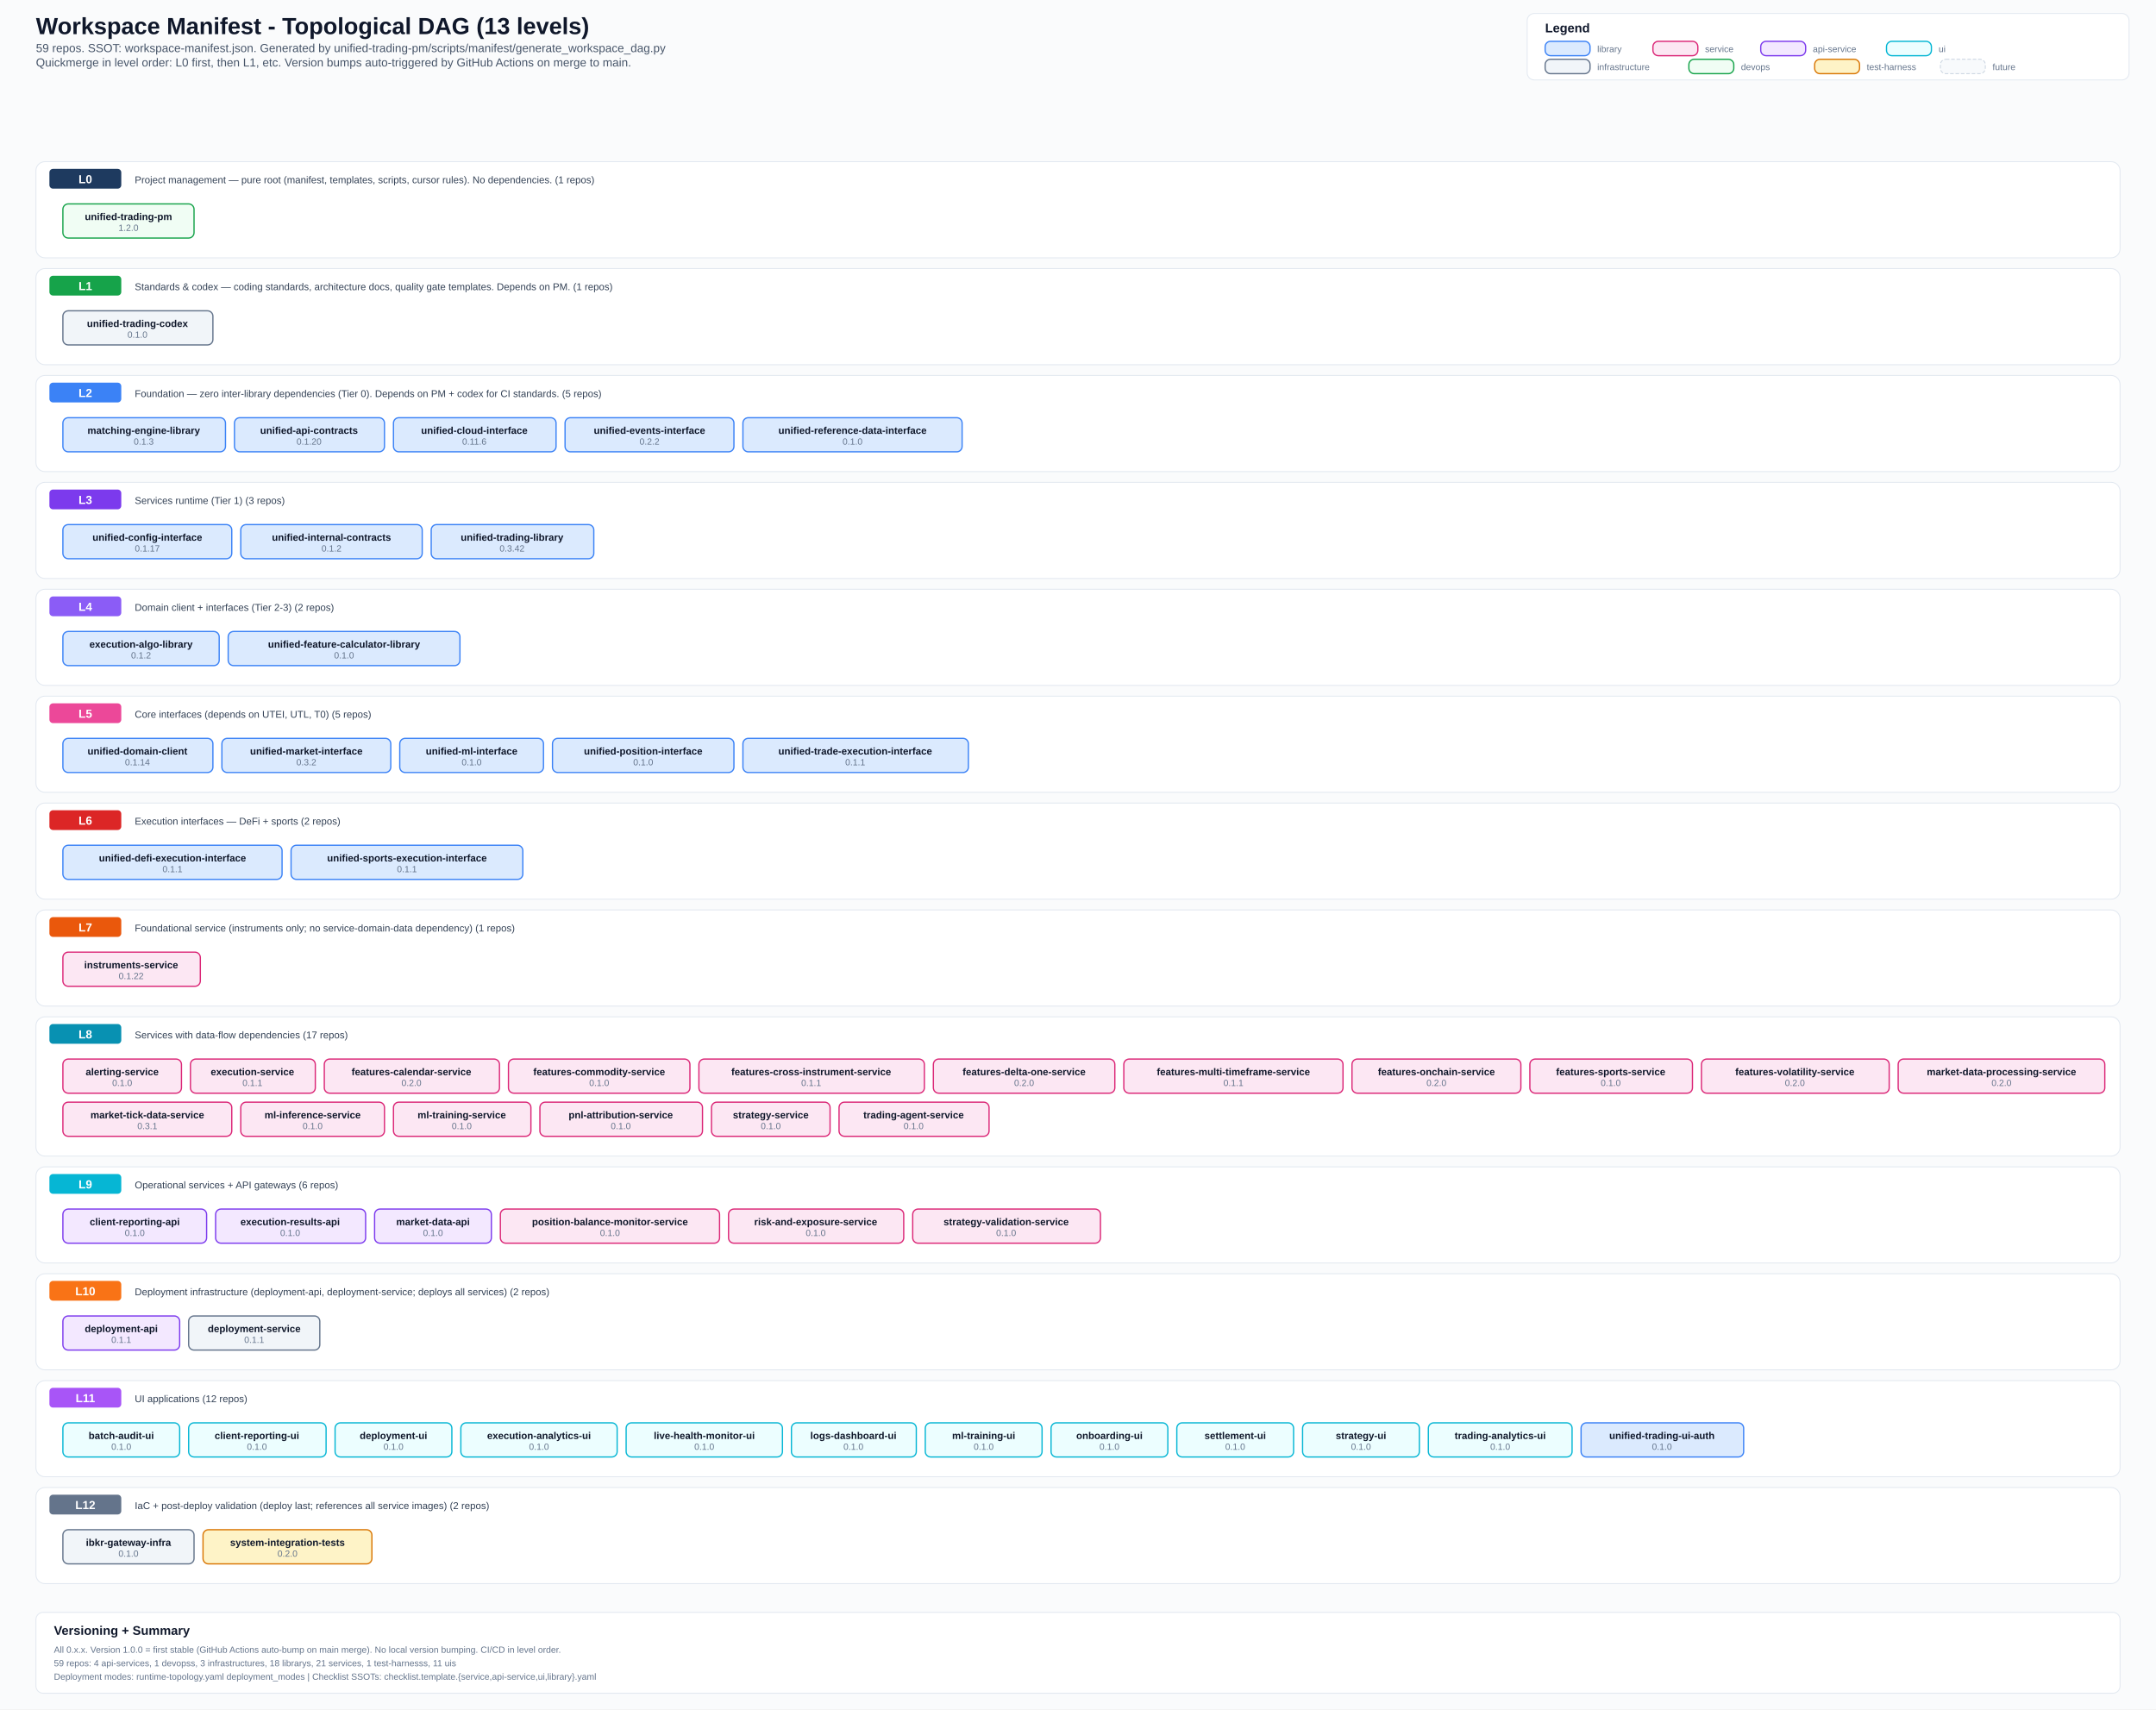
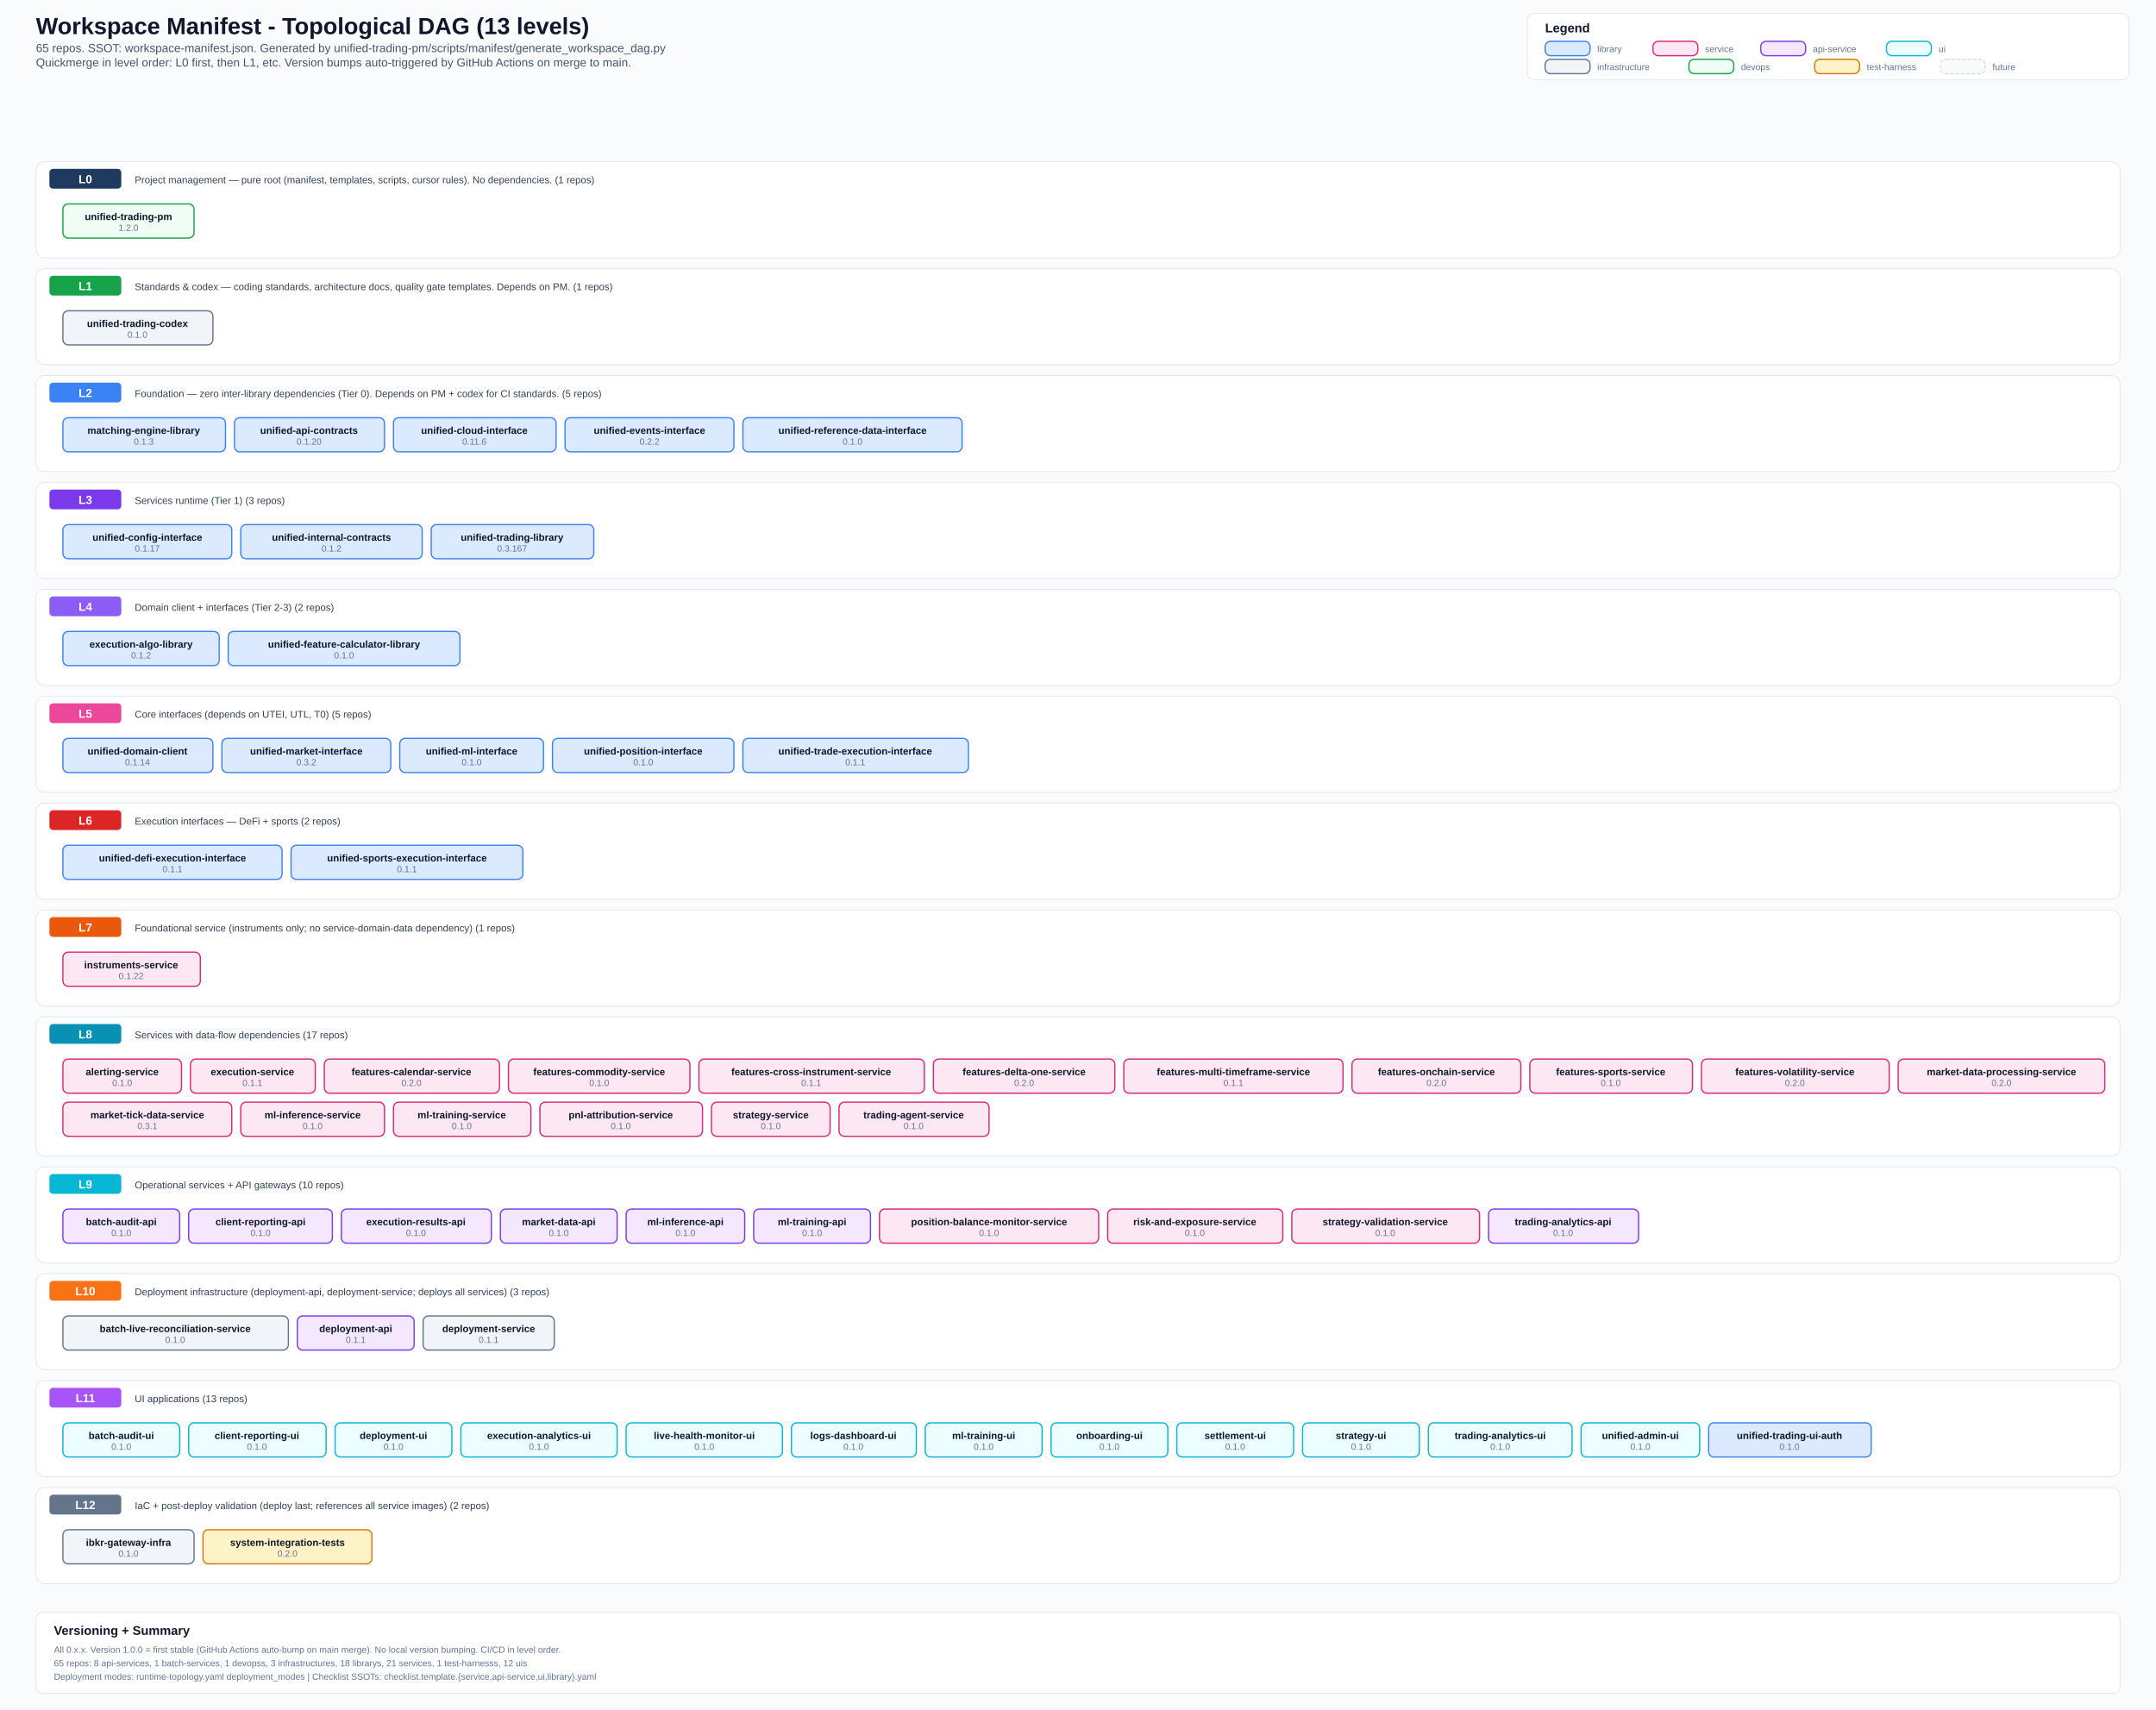
<svg xmlns="http://www.w3.org/2000/svg" width="2400" height="1903" viewBox="0 0 2400 1903">
  <defs>
    <style>
      .bg { fill: #fafbfc; }
      .title { font: 700 26px Arial, sans-serif; fill: #0f172a; }
      .subtitle { font: 500 13px Arial, sans-serif; fill: #475569; }
      .section { font: 700 14px Arial, sans-serif; fill: #0f172a; }
      .level-label { font: 700 13px Arial, sans-serif; fill: #ffffff; }
      .label { font: 600 11px Arial, sans-serif; fill: #0f172a; }
      .ver { font: 500 10px Arial, sans-serif; fill: #64748b; }
      .small { font: 500 10px Arial, sans-serif; fill: #64748b; }
      .desc { font: 500 11px Arial, sans-serif; fill: #334155; }
      .lib { fill: #dbeafe; stroke: #3b82f6; stroke-width: 1.4; rx: 6; }
      .svc { fill: #fce7f3; stroke: #db2777; stroke-width: 1.4; rx: 6; }
      .api { fill: #f3e8ff; stroke: #7c3aed; stroke-width: 1.4; rx: 6; }
      .ui-box { fill: #ecfeff; stroke: #06b6d4; stroke-width: 1.4; rx: 6; }
      .infra { fill: #f1f5f9; stroke: #64748b; stroke-width: 1.4; rx: 6; }
      .devops { fill: #f0fdf4; stroke: #16a34a; stroke-width: 1.4; rx: 6; }
      .test { fill: #fef3c7; stroke: #d97706; stroke-width: 1.4; rx: 6; }
      .future { fill: #f8fafc; stroke: #cbd5e1; stroke-width: 1; rx: 6; stroke-dasharray: 4 2; }
      .level-bg { fill: #ffffff; stroke: #e2e8f0; stroke-width: 1; rx: 10; }
      .level-badge { rx: 4; }
      .legend-box { fill: #ffffff; stroke: #e2e8f0; stroke-width: 1; rx: 8; }
  </style>
  </defs>
  <rect class="bg" x="0" y="0" width="2400" height="1903" />
  <text x="40" y="38" class="title">Workspace Manifest - Topological DAG (13 levels)</text>
-   <text x="40" y="58" class="subtitle">59 repos. SSOT: workspace-manifest.json. Generated by unified-trading-pm/scripts/manifest/generate_workspace_dag.py</text>
+   <text x="40" y="58" class="subtitle">65 repos. SSOT: workspace-manifest.json. Generated by unified-trading-pm/scripts/manifest/generate_workspace_dag.py</text>
  <text x="40" y="74" class="subtitle">Quickmerge in level order: L0 first, then L1, etc. Version bumps auto-triggered by GitHub Actions on merge to main.</text>
  <rect x="1700" y="15" width="670" height="74" class="legend-box" />
  <text x="1720" y="36" class="section">Legend</text>
  <rect x="1720" y="46" width="50" height="16" class="lib" />
  <text x="1778" y="58" class="small">library</text>
  <rect x="1840" y="46" width="50" height="16" class="svc" />
  <text x="1898" y="58" class="small">service</text>
  <rect x="1960" y="46" width="50" height="16" class="api" />
  <text x="2018" y="58" class="small">api-service</text>
  <rect x="2100" y="46" width="50" height="16" class="ui-box" />
  <text x="2158" y="58" class="small">ui</text>
  <rect x="1720" y="66" width="50" height="16" class="infra" />
  <text x="1778" y="78" class="small">infrastructure</text>
  <rect x="1880" y="66" width="50" height="16" class="devops" />
  <text x="1938" y="78" class="small">devops</text>
  <rect x="2020" y="66" width="50" height="16" class="test" />
  <text x="2078" y="78" class="small">test-harness</text>
  <rect x="2160" y="66" width="50" height="16" class="future" />
  <text x="2218" y="78" class="small">future</text>
  <rect x="40" y="180" width="2320" height="107" class="level-bg" />
  <rect x="55" y="188" width="80" height="22" fill="#1e3a5f" class="level-badge" />
  <text x="95" y="204" text-anchor="middle" class="level-label">L0</text>
  <text x="150" y="204" class="desc">Project management — pure root (manifest, templates, scripts, cursor rules). No dependencies. (1 repos)</text>
  <rect x="70" y="227" width="146" height="38" class="devops" />
  <text x="143" y="245" text-anchor="middle" class="label">unified-trading-pm</text>
  <text x="143" y="257" text-anchor="middle" class="ver">1.2.0</text>
  <rect x="40" y="299" width="2320" height="107" class="level-bg" />
  <rect x="55" y="307" width="80" height="22" fill="#16a34a" class="level-badge" />
  <text x="95" y="323" text-anchor="middle" class="level-label">L1</text>
  <text x="150" y="323" class="desc">Standards &amp; codex — coding standards, architecture docs, quality gate templates. Depends on PM. (1 repos)</text>
  <rect x="70" y="346" width="167" height="38" class="infra" />
  <text x="153" y="364" text-anchor="middle" class="label">unified-trading-codex</text>
  <text x="153" y="376" text-anchor="middle" class="ver">0.1.0</text>
  <rect x="40" y="418" width="2320" height="107" class="level-bg" />
  <rect x="55" y="426" width="80" height="22" fill="#3b82f6" class="level-badge" />
  <text x="95" y="442" text-anchor="middle" class="level-label">L2</text>
  <text x="150" y="442" class="desc">Foundation — zero inter-library dependencies (Tier 0). Depends on PM + codex for CI standards. (5 repos)</text>
  <rect x="70" y="465" width="181" height="38" class="lib" />
  <text x="160" y="483" text-anchor="middle" class="label">matching-engine-library</text>
  <text x="160" y="495" text-anchor="middle" class="ver">0.1.3</text>
  <rect x="261" y="465" width="167" height="38" class="lib" />
  <text x="344" y="483" text-anchor="middle" class="label">unified-api-contracts</text>
  <text x="344" y="495" text-anchor="middle" class="ver">0.1.20</text>
  <rect x="438" y="465" width="181" height="38" class="lib" />
  <text x="528" y="483" text-anchor="middle" class="label">unified-cloud-interface</text>
  <text x="528" y="495" text-anchor="middle" class="ver">0.11.6</text>
  <rect x="629" y="465" width="188" height="38" class="lib" />
  <text x="723" y="483" text-anchor="middle" class="label">unified-events-interface</text>
  <text x="723" y="495" text-anchor="middle" class="ver">0.2.2</text>
  <rect x="827" y="465" width="244" height="38" class="lib" />
  <text x="949" y="483" text-anchor="middle" class="label">unified-reference-data-interface</text>
  <text x="949" y="495" text-anchor="middle" class="ver">0.1.0</text>
  <rect x="40" y="537" width="2320" height="107" class="level-bg" />
  <rect x="55" y="545" width="80" height="22" fill="#7c3aed" class="level-badge" />
  <text x="95" y="561" text-anchor="middle" class="level-label">L3</text>
  <text x="150" y="561" class="desc">Services runtime (Tier 1) (3 repos)</text>
  <rect x="70" y="584" width="188" height="38" class="lib" />
  <text x="164" y="602" text-anchor="middle" class="label">unified-config-interface</text>
  <text x="164" y="614" text-anchor="middle" class="ver">0.1.17</text>
  <rect x="268" y="584" width="202" height="38" class="lib" />
  <text x="369" y="602" text-anchor="middle" class="label">unified-internal-contracts</text>
  <text x="369" y="614" text-anchor="middle" class="ver">0.1.2</text>
  <rect x="480" y="584" width="181" height="38" class="lib" />
  <text x="570" y="602" text-anchor="middle" class="label">unified-trading-library</text>
-   <text x="570" y="614" text-anchor="middle" class="ver">0.3.42</text>
+   <text x="570" y="614" text-anchor="middle" class="ver">0.3.167</text>
  <rect x="40" y="656" width="2320" height="107" class="level-bg" />
  <rect x="55" y="664" width="80" height="22" fill="#8b5cf6" class="level-badge" />
  <text x="95" y="680" text-anchor="middle" class="level-label">L4</text>
  <text x="150" y="680" class="desc">Domain client + interfaces (Tier 2-3) (2 repos)</text>
  <rect x="70" y="703" width="174" height="38" class="lib" />
  <text x="157" y="721" text-anchor="middle" class="label">execution-algo-library</text>
  <text x="157" y="733" text-anchor="middle" class="ver">0.1.2</text>
  <rect x="254" y="703" width="258" height="38" class="lib" />
  <text x="383" y="721" text-anchor="middle" class="label">unified-feature-calculator-library</text>
  <text x="383" y="733" text-anchor="middle" class="ver">0.1.0</text>
  <rect x="40" y="775" width="2320" height="107" class="level-bg" />
  <rect x="55" y="783" width="80" height="22" fill="#ec4899" class="level-badge" />
  <text x="95" y="799" text-anchor="middle" class="level-label">L5</text>
  <text x="150" y="799" class="desc">Core interfaces (depends on UTEI, UTL, T0) (5 repos)</text>
  <rect x="70" y="822" width="167" height="38" class="lib" />
  <text x="153" y="840" text-anchor="middle" class="label">unified-domain-client</text>
  <text x="153" y="852" text-anchor="middle" class="ver">0.1.14</text>
  <rect x="247" y="822" width="188" height="38" class="lib" />
  <text x="341" y="840" text-anchor="middle" class="label">unified-market-interface</text>
  <text x="341" y="852" text-anchor="middle" class="ver">0.3.2</text>
  <rect x="445" y="822" width="160" height="38" class="lib" />
  <text x="525" y="840" text-anchor="middle" class="label">unified-ml-interface</text>
  <text x="525" y="852" text-anchor="middle" class="ver">0.1.0</text>
  <rect x="615" y="822" width="202" height="38" class="lib" />
  <text x="716" y="840" text-anchor="middle" class="label">unified-position-interface</text>
  <text x="716" y="852" text-anchor="middle" class="ver">0.1.0</text>
  <rect x="827" y="822" width="251" height="38" class="lib" />
  <text x="952" y="840" text-anchor="middle" class="label">unified-trade-execution-interface</text>
  <text x="952" y="852" text-anchor="middle" class="ver">0.1.1</text>
  <rect x="40" y="894" width="2320" height="107" class="level-bg" />
  <rect x="55" y="902" width="80" height="22" fill="#dc2626" class="level-badge" />
  <text x="95" y="918" text-anchor="middle" class="level-label">L6</text>
  <text x="150" y="918" class="desc">Execution interfaces — DeFi + sports (2 repos)</text>
  <rect x="70" y="941" width="244" height="38" class="lib" />
  <text x="192" y="959" text-anchor="middle" class="label">unified-defi-execution-interface</text>
  <text x="192" y="971" text-anchor="middle" class="ver">0.1.1</text>
  <rect x="324" y="941" width="258" height="38" class="lib" />
  <text x="453" y="959" text-anchor="middle" class="label">unified-sports-execution-interface</text>
  <text x="453" y="971" text-anchor="middle" class="ver">0.1.1</text>
  <rect x="40" y="1013" width="2320" height="107" class="level-bg" />
  <rect x="55" y="1021" width="80" height="22" fill="#ea580c" class="level-badge" />
  <text x="95" y="1037" text-anchor="middle" class="level-label">L7</text>
  <text x="150" y="1037" class="desc">Foundational service (instruments only; no service-domain-data dependency) (1 repos)</text>
  <rect x="70" y="1060" width="153" height="38" class="svc" />
  <text x="146" y="1078" text-anchor="middle" class="label">instruments-service</text>
  <text x="146" y="1090" text-anchor="middle" class="ver">0.1.22</text>
  <rect x="40" y="1132" width="2320" height="155" class="level-bg" />
  <rect x="55" y="1140" width="80" height="22" fill="#0891b2" class="level-badge" />
  <text x="95" y="1156" text-anchor="middle" class="level-label">L8</text>
  <text x="150" y="1156" class="desc">Services with data-flow dependencies (17 repos)</text>
  <rect x="70" y="1179" width="132" height="38" class="svc" />
  <text x="136" y="1197" text-anchor="middle" class="label">alerting-service</text>
  <text x="136" y="1209" text-anchor="middle" class="ver">0.1.0</text>
  <rect x="212" y="1179" width="139" height="38" class="svc" />
  <text x="281" y="1197" text-anchor="middle" class="label">execution-service</text>
  <text x="281" y="1209" text-anchor="middle" class="ver">0.1.1</text>
  <rect x="361" y="1179" width="195" height="38" class="svc" />
  <text x="458" y="1197" text-anchor="middle" class="label">features-calendar-service</text>
  <text x="458" y="1209" text-anchor="middle" class="ver">0.2.0</text>
  <rect x="566" y="1179" width="202" height="38" class="svc" />
  <text x="667" y="1197" text-anchor="middle" class="label">features-commodity-service</text>
  <text x="667" y="1209" text-anchor="middle" class="ver">0.1.0</text>
  <rect x="778" y="1179" width="251" height="38" class="svc" />
  <text x="903" y="1197" text-anchor="middle" class="label">features-cross-instrument-service</text>
  <text x="903" y="1209" text-anchor="middle" class="ver">0.1.1</text>
  <rect x="1039" y="1179" width="202" height="38" class="svc" />
  <text x="1140" y="1197" text-anchor="middle" class="label">features-delta-one-service</text>
  <text x="1140" y="1209" text-anchor="middle" class="ver">0.2.0</text>
  <rect x="1251" y="1179" width="244" height="38" class="svc" />
  <text x="1373" y="1197" text-anchor="middle" class="label">features-multi-timeframe-service</text>
  <text x="1373" y="1209" text-anchor="middle" class="ver">0.1.1</text>
  <rect x="1505" y="1179" width="188" height="38" class="svc" />
  <text x="1599" y="1197" text-anchor="middle" class="label">features-onchain-service</text>
  <text x="1599" y="1209" text-anchor="middle" class="ver">0.2.0</text>
  <rect x="1703" y="1179" width="181" height="38" class="svc" />
  <text x="1793" y="1197" text-anchor="middle" class="label">features-sports-service</text>
  <text x="1793" y="1209" text-anchor="middle" class="ver">0.1.0</text>
  <rect x="1894" y="1179" width="209" height="38" class="svc" />
  <text x="1998" y="1197" text-anchor="middle" class="label">features-volatility-service</text>
  <text x="1998" y="1209" text-anchor="middle" class="ver">0.2.0</text>
  <rect x="2113" y="1179" width="230" height="38" class="svc" />
  <text x="2228" y="1197" text-anchor="middle" class="label">market-data-processing-service</text>
  <text x="2228" y="1209" text-anchor="middle" class="ver">0.2.0</text>
  <rect x="70" y="1227" width="188" height="38" class="svc" />
  <text x="164" y="1245" text-anchor="middle" class="label">market-tick-data-service</text>
  <text x="164" y="1257" text-anchor="middle" class="ver">0.3.1</text>
  <rect x="268" y="1227" width="160" height="38" class="svc" />
  <text x="348" y="1245" text-anchor="middle" class="label">ml-inference-service</text>
  <text x="348" y="1257" text-anchor="middle" class="ver">0.1.0</text>
  <rect x="438" y="1227" width="153" height="38" class="svc" />
  <text x="514" y="1245" text-anchor="middle" class="label">ml-training-service</text>
  <text x="514" y="1257" text-anchor="middle" class="ver">0.1.0</text>
  <rect x="601" y="1227" width="181" height="38" class="svc" />
  <text x="691" y="1245" text-anchor="middle" class="label">pnl-attribution-service</text>
  <text x="691" y="1257" text-anchor="middle" class="ver">0.1.0</text>
  <rect x="792" y="1227" width="132" height="38" class="svc" />
  <text x="858" y="1245" text-anchor="middle" class="label">strategy-service</text>
  <text x="858" y="1257" text-anchor="middle" class="ver">0.1.0</text>
  <rect x="934" y="1227" width="167" height="38" class="svc" />
  <text x="1017" y="1245" text-anchor="middle" class="label">trading-agent-service</text>
  <text x="1017" y="1257" text-anchor="middle" class="ver">0.1.0</text>
  <rect x="40" y="1299" width="2320" height="107" class="level-bg" />
  <rect x="55" y="1307" width="80" height="22" fill="#06b6d4" class="level-badge" />
  <text x="95" y="1323" text-anchor="middle" class="level-label">L9</text>
-   <text x="150" y="1323" class="desc">Operational services + API gateways (6 repos)</text>
-   <rect x="70" y="1346" width="160" height="38" class="api" />
-   <text x="150" y="1364" text-anchor="middle" class="label">client-reporting-api</text>
-   <text x="150" y="1376" text-anchor="middle" class="ver">0.1.0</text>
-   <rect x="240" y="1346" width="167" height="38" class="api" />
-   <text x="323" y="1364" text-anchor="middle" class="label">execution-results-api</text>
-   <text x="323" y="1376" text-anchor="middle" class="ver">0.1.0</text>
-   <rect x="417" y="1346" width="130" height="38" class="api" />
-   <text x="482" y="1364" text-anchor="middle" class="label">market-data-api</text>
-   <text x="482" y="1376" text-anchor="middle" class="ver">0.1.0</text>
-   <rect x="557" y="1346" width="244" height="38" class="svc" />
-   <text x="679" y="1364" text-anchor="middle" class="label">position-balance-monitor-service</text>
-   <text x="679" y="1376" text-anchor="middle" class="ver">0.1.0</text>
-   <rect x="811" y="1346" width="195" height="38" class="svc" />
-   <text x="908" y="1364" text-anchor="middle" class="label">risk-and-exposure-service</text>
-   <text x="908" y="1376" text-anchor="middle" class="ver">0.1.0</text>
-   <rect x="1016" y="1346" width="209" height="38" class="svc" />
-   <text x="1120" y="1364" text-anchor="middle" class="label">strategy-validation-service</text>
-   <text x="1120" y="1376" text-anchor="middle" class="ver">0.1.0</text>
+   <text x="150" y="1323" class="desc">Operational services + API gateways (10 repos)</text>
+   <rect x="70" y="1346" width="130" height="38" class="api" />
+   <text x="135" y="1364" text-anchor="middle" class="label">batch-audit-api</text>
+   <text x="135" y="1376" text-anchor="middle" class="ver">0.1.0</text>
+   <rect x="210" y="1346" width="160" height="38" class="api" />
+   <text x="290" y="1364" text-anchor="middle" class="label">client-reporting-api</text>
+   <text x="290" y="1376" text-anchor="middle" class="ver">0.1.0</text>
+   <rect x="380" y="1346" width="167" height="38" class="api" />
+   <text x="463" y="1364" text-anchor="middle" class="label">execution-results-api</text>
+   <text x="463" y="1376" text-anchor="middle" class="ver">0.1.0</text>
+   <rect x="557" y="1346" width="130" height="38" class="api" />
+   <text x="622" y="1364" text-anchor="middle" class="label">market-data-api</text>
+   <text x="622" y="1376" text-anchor="middle" class="ver">0.1.0</text>
+   <rect x="697" y="1346" width="132" height="38" class="api" />
+   <text x="763" y="1364" text-anchor="middle" class="label">ml-inference-api</text>
+   <text x="763" y="1376" text-anchor="middle" class="ver">0.1.0</text>
+   <rect x="839" y="1346" width="130" height="38" class="api" />
+   <text x="904" y="1364" text-anchor="middle" class="label">ml-training-api</text>
+   <text x="904" y="1376" text-anchor="middle" class="ver">0.1.0</text>
+   <rect x="979" y="1346" width="244" height="38" class="svc" />
+   <text x="1101" y="1364" text-anchor="middle" class="label">position-balance-monitor-service</text>
+   <text x="1101" y="1376" text-anchor="middle" class="ver">0.1.0</text>
+   <rect x="1233" y="1346" width="195" height="38" class="svc" />
+   <text x="1330" y="1364" text-anchor="middle" class="label">risk-and-exposure-service</text>
+   <text x="1330" y="1376" text-anchor="middle" class="ver">0.1.0</text>
+   <rect x="1438" y="1346" width="209" height="38" class="svc" />
+   <text x="1542" y="1364" text-anchor="middle" class="label">strategy-validation-service</text>
+   <text x="1542" y="1376" text-anchor="middle" class="ver">0.1.0</text>
+   <rect x="1657" y="1346" width="167" height="38" class="api" />
+   <text x="1740" y="1364" text-anchor="middle" class="label">trading-analytics-api</text>
+   <text x="1740" y="1376" text-anchor="middle" class="ver">0.1.0</text>
  <rect x="40" y="1418" width="2320" height="107" class="level-bg" />
  <rect x="55" y="1426" width="80" height="22" fill="#f97316" class="level-badge" />
  <text x="95" y="1442" text-anchor="middle" class="level-label">L10</text>
-   <text x="150" y="1442" class="desc">Deployment infrastructure (deployment-api, deployment-service; deploys all services) (2 repos)</text>
-   <rect x="70" y="1465" width="130" height="38" class="api" />
-   <text x="135" y="1483" text-anchor="middle" class="label">deployment-api</text>
-   <text x="135" y="1495" text-anchor="middle" class="ver">0.1.1</text>
-   <rect x="210" y="1465" width="146" height="38" class="infra" />
-   <text x="283" y="1483" text-anchor="middle" class="label">deployment-service</text>
-   <text x="283" y="1495" text-anchor="middle" class="ver">0.1.1</text>
+   <text x="150" y="1442" class="desc">Deployment infrastructure (deployment-api, deployment-service; deploys all services) (3 repos)</text>
+   <rect x="70" y="1465" width="251" height="38" class="infra" />
+   <text x="195" y="1483" text-anchor="middle" class="label">batch-live-reconciliation-service</text>
+   <text x="195" y="1495" text-anchor="middle" class="ver">0.1.0</text>
+   <rect x="331" y="1465" width="130" height="38" class="api" />
+   <text x="396" y="1483" text-anchor="middle" class="label">deployment-api</text>
+   <text x="396" y="1495" text-anchor="middle" class="ver">0.1.1</text>
+   <rect x="471" y="1465" width="146" height="38" class="infra" />
+   <text x="544" y="1483" text-anchor="middle" class="label">deployment-service</text>
+   <text x="544" y="1495" text-anchor="middle" class="ver">0.1.1</text>
  <rect x="40" y="1537" width="2320" height="107" class="level-bg" />
  <rect x="55" y="1545" width="80" height="22" fill="#a855f7" class="level-badge" />
  <text x="95" y="1561" text-anchor="middle" class="level-label">L11</text>
-   <text x="150" y="1561" class="desc">UI applications (12 repos)</text>
+   <text x="150" y="1561" class="desc">UI applications (13 repos)</text>
  <rect x="70" y="1584" width="130" height="38" class="ui-box" />
  <text x="135" y="1602" text-anchor="middle" class="label">batch-audit-ui</text>
  <text x="135" y="1614" text-anchor="middle" class="ver">0.1.0</text>
  <rect x="210" y="1584" width="153" height="38" class="ui-box" />
  <text x="286" y="1602" text-anchor="middle" class="label">client-reporting-ui</text>
  <text x="286" y="1614" text-anchor="middle" class="ver">0.1.0</text>
  <rect x="373" y="1584" width="130" height="38" class="ui-box" />
  <text x="438" y="1602" text-anchor="middle" class="label">deployment-ui</text>
  <text x="438" y="1614" text-anchor="middle" class="ver">0.1.0</text>
  <rect x="513" y="1584" width="174" height="38" class="ui-box" />
  <text x="600" y="1602" text-anchor="middle" class="label">execution-analytics-ui</text>
  <text x="600" y="1614" text-anchor="middle" class="ver">0.1.0</text>
  <rect x="697" y="1584" width="174" height="38" class="ui-box" />
  <text x="784" y="1602" text-anchor="middle" class="label">live-health-monitor-ui</text>
  <text x="784" y="1614" text-anchor="middle" class="ver">0.1.0</text>
  <rect x="881" y="1584" width="139" height="38" class="ui-box" />
  <text x="950" y="1602" text-anchor="middle" class="label">logs-dashboard-ui</text>
  <text x="950" y="1614" text-anchor="middle" class="ver">0.1.0</text>
  <rect x="1030" y="1584" width="130" height="38" class="ui-box" />
  <text x="1095" y="1602" text-anchor="middle" class="label">ml-training-ui</text>
  <text x="1095" y="1614" text-anchor="middle" class="ver">0.1.0</text>
  <rect x="1170" y="1584" width="130" height="38" class="ui-box" />
  <text x="1235" y="1602" text-anchor="middle" class="label">onboarding-ui</text>
  <text x="1235" y="1614" text-anchor="middle" class="ver">0.1.0</text>
  <rect x="1310" y="1584" width="130" height="38" class="ui-box" />
  <text x="1375" y="1602" text-anchor="middle" class="label">settlement-ui</text>
  <text x="1375" y="1614" text-anchor="middle" class="ver">0.1.0</text>
  <rect x="1450" y="1584" width="130" height="38" class="ui-box" />
  <text x="1515" y="1602" text-anchor="middle" class="label">strategy-ui</text>
  <text x="1515" y="1614" text-anchor="middle" class="ver">0.1.0</text>
  <rect x="1590" y="1584" width="160" height="38" class="ui-box" />
  <text x="1670" y="1602" text-anchor="middle" class="label">trading-analytics-ui</text>
  <text x="1670" y="1614" text-anchor="middle" class="ver">0.1.0</text>
-   <rect x="1760" y="1584" width="181" height="38" class="lib" />
-   <text x="1850" y="1602" text-anchor="middle" class="label">unified-trading-ui-auth</text>
-   <text x="1850" y="1614" text-anchor="middle" class="ver">0.1.0</text>
+   <rect x="1760" y="1584" width="132" height="38" class="ui-box" />
+   <text x="1826" y="1602" text-anchor="middle" class="label">unified-admin-ui</text>
+   <text x="1826" y="1614" text-anchor="middle" class="ver">0.1.0</text>
+   <rect x="1902" y="1584" width="181" height="38" class="lib" />
+   <text x="1992" y="1602" text-anchor="middle" class="label">unified-trading-ui-auth</text>
+   <text x="1992" y="1614" text-anchor="middle" class="ver">0.1.0</text>
  <rect x="40" y="1656" width="2320" height="107" class="level-bg" />
  <rect x="55" y="1664" width="80" height="22" fill="#64748b" class="level-badge" />
  <text x="95" y="1680" text-anchor="middle" class="level-label">L12</text>
  <text x="150" y="1680" class="desc">IaC + post-deploy validation (deploy last; references all service images) (2 repos)</text>
  <rect x="70" y="1703" width="146" height="38" class="infra" />
  <text x="143" y="1721" text-anchor="middle" class="label">ibkr-gateway-infra</text>
  <text x="143" y="1733" text-anchor="middle" class="ver">0.1.0</text>
  <rect x="226" y="1703" width="188" height="38" class="test" />
  <text x="320" y="1721" text-anchor="middle" class="label">system-integration-tests</text>
  <text x="320" y="1733" text-anchor="middle" class="ver">0.2.0</text>
  <rect x="40" y="1795" width="2320" height="90" fill="#ffffff" stroke="#e2e8f0" stroke-width="1" rx="8" />
  <text x="60" y="1820" class="section">Versioning + Summary</text>
  <text x="60" y="1840" class="small">All 0.x.x. Version 1.0.0 = first stable (GitHub Actions auto-bump on main merge). No local version bumping. CI/CD in level order.</text>
-   <text x="60" y="1855" class="small">59 repos: 4 api-services, 1 devopss, 3 infrastructures, 18 librarys, 21 services, 1 test-harnesss, 11 uis</text>
+   <text x="60" y="1855" class="small">65 repos: 8 api-services, 1 batch-services, 1 devopss, 3 infrastructures, 18 librarys, 21 services, 1 test-harnesss, 12 uis</text>
  <text x="60" y="1870" class="small">Deployment modes: runtime-topology.yaml deployment_modes | Checklist SSOTs: checklist.template.{service,api-service,ui,library}.yaml</text>
</svg>
